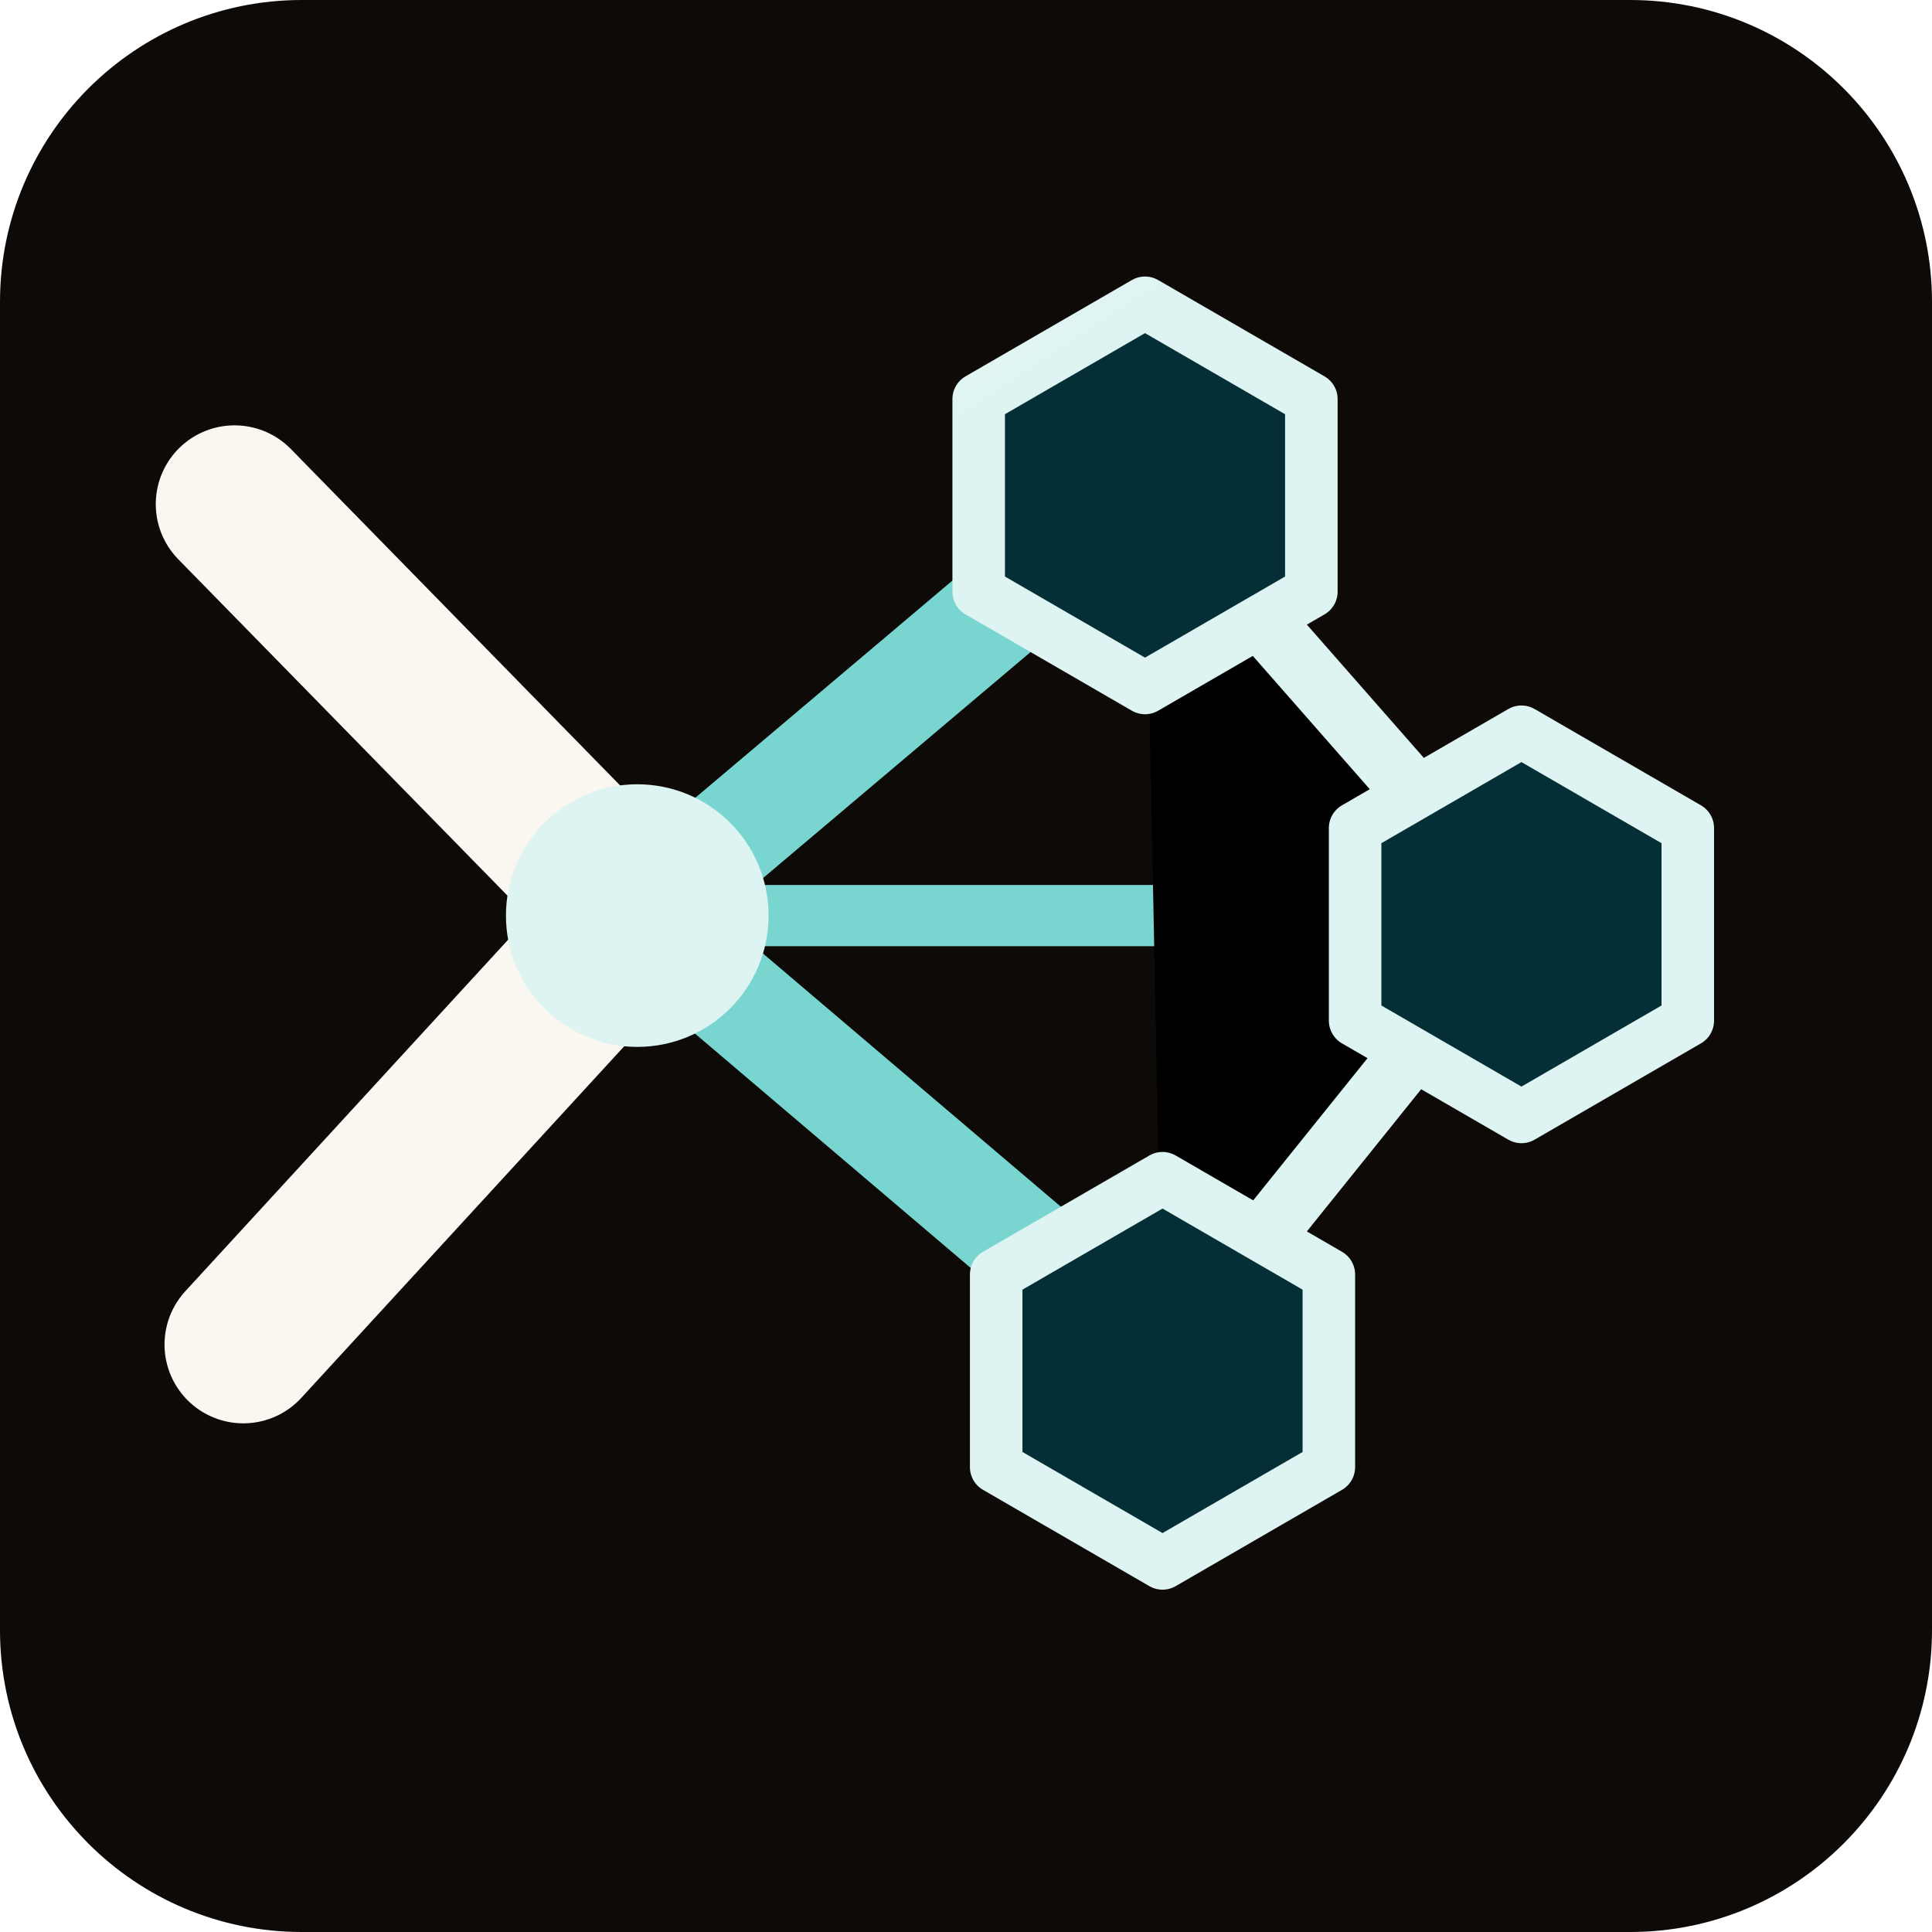
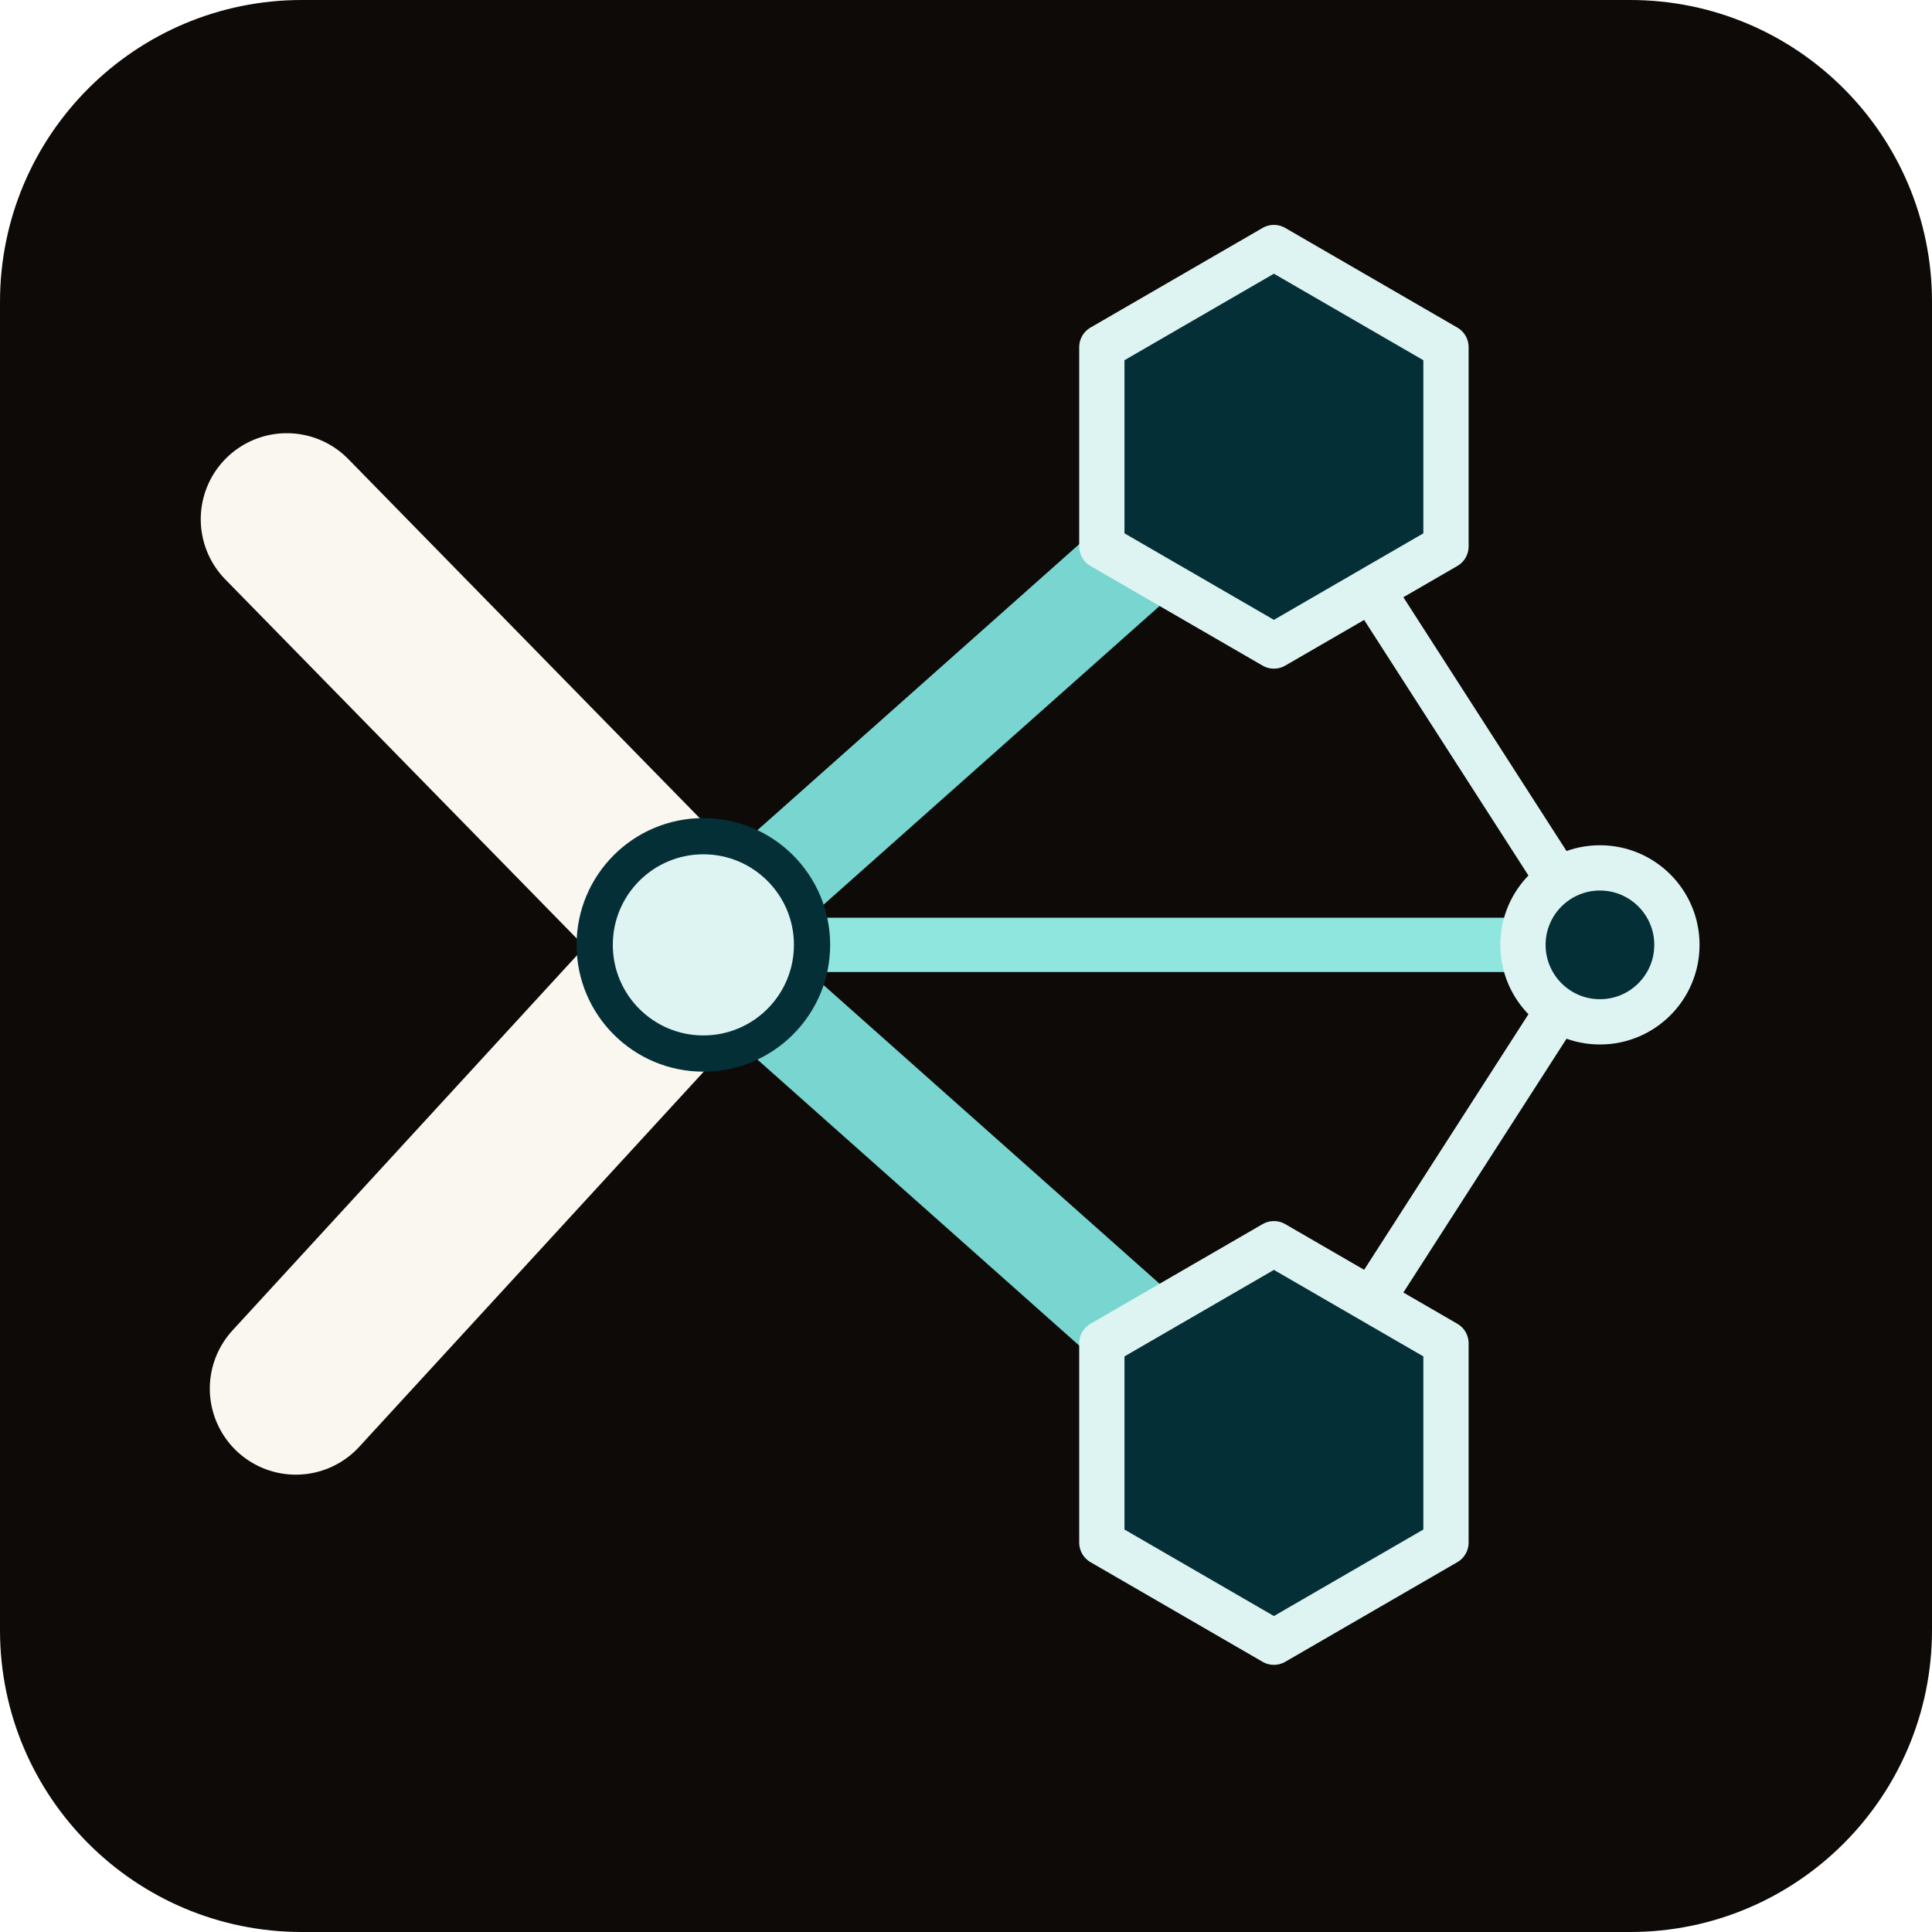
<svg xmlns="http://www.w3.org/2000/svg" viewBox="0 0 64 64" role="img" aria-label="Index">
  <rect width="64" height="64" rx="10" fill="#0d0a08" />
-   <defs>
-     <linearGradient id="faviconGraphStroke" x1="21.11" y1="30.33" x2="50.4" y2="45.12" gradientUnits="userSpaceOnUse">
-       <stop stop-color="#ddf4f2" />
-       <stop offset="1" stop-color="#78d5d0" />
-     </linearGradient>
-     <linearGradient id="faviconNodeFill" x1="32.42" y1="13.22" x2="55.91" y2="48.6" gradientUnits="userSpaceOnUse">
-       <stop stop-color="#fff" />
-       <stop offset="1" stop-color="#ddf4f2" />
-     </linearGradient>
-   </defs>
-   <g transform="translate(4 8) scale(.29)" stroke-linecap="round" stroke-linejoin="round">
-     <path d="M13 30L59 77" stroke="#faf7f0" stroke-width="18" />
-     <path d="M14 126L59 77" stroke="#faf7f0" stroke-width="18" />
-     <path d="M59 77L117 28" stroke="url(#faviconGraphStroke)" stroke-width="12" />
-     <path d="M59 77L119 128" stroke="url(#faviconGraphStroke)" stroke-width="12" />
-     <path d="M59 77L160 77" stroke="#78d5d0" stroke-width="7" />
-     <path d="M117 28L160 77L119 128" stroke="#ddf4f2" stroke-width="7" />
-     <circle cx="59" cy="77" r="15" fill="#ddf4f2" />
-     <polygon points="117,7 136,18 136,40 117,51 98,40 98,18" fill="#052f37" stroke="url(#faviconNodeFill)" stroke-width="6" />
-     <polygon points="160,56 179,67 179,89 160,100 141,89 141,67" fill="#052f37" stroke="url(#faviconNodeFill)" stroke-width="6" />
-     <polygon points="119,107 138,118 138,140 119,151 100,140 100,118" fill="#052f37" stroke="url(#faviconNodeFill)" stroke-width="6" />
+   <g transform="translate(5.6 8.2) scale(.30)" stroke-linecap="round" stroke-linejoin="round">
+     <path d="M13 30L59 77" stroke="#faf7f0" stroke-width="19" />
+     <path d="M14 126L59 77" stroke="#faf7f0" stroke-width="19" />
+     <path d="M122 21L158 77L122 133" fill="none" stroke="#ddf4f2" stroke-width="5" />
+     <path d="M59 77L122 21" stroke="#78d5d0" stroke-width="11" />
+     <path d="M59 77L122 133" stroke="#78d5d0" stroke-width="11" />
+     <path d="M59 77L158 77" stroke="#8fe6df" stroke-width="6" />
+     <circle cx="59" cy="77" r="12" fill="#ddf4f2" stroke="#052f37" stroke-width="4" />
+     <polygon points="122,0 141,11 141,33 122,44 103,33 103,11" fill="#052f37" stroke="#ddf4f2" stroke-width="5" />
+     <circle cx="158" cy="77" r="8.5" fill="#052f37" stroke="#ddf4f2" stroke-width="5" />
+     <polygon points="122,110 141,121 141,143 122,154 103,143 103,121" fill="#052f37" stroke="#ddf4f2" stroke-width="5" />
  </g>
</svg>
